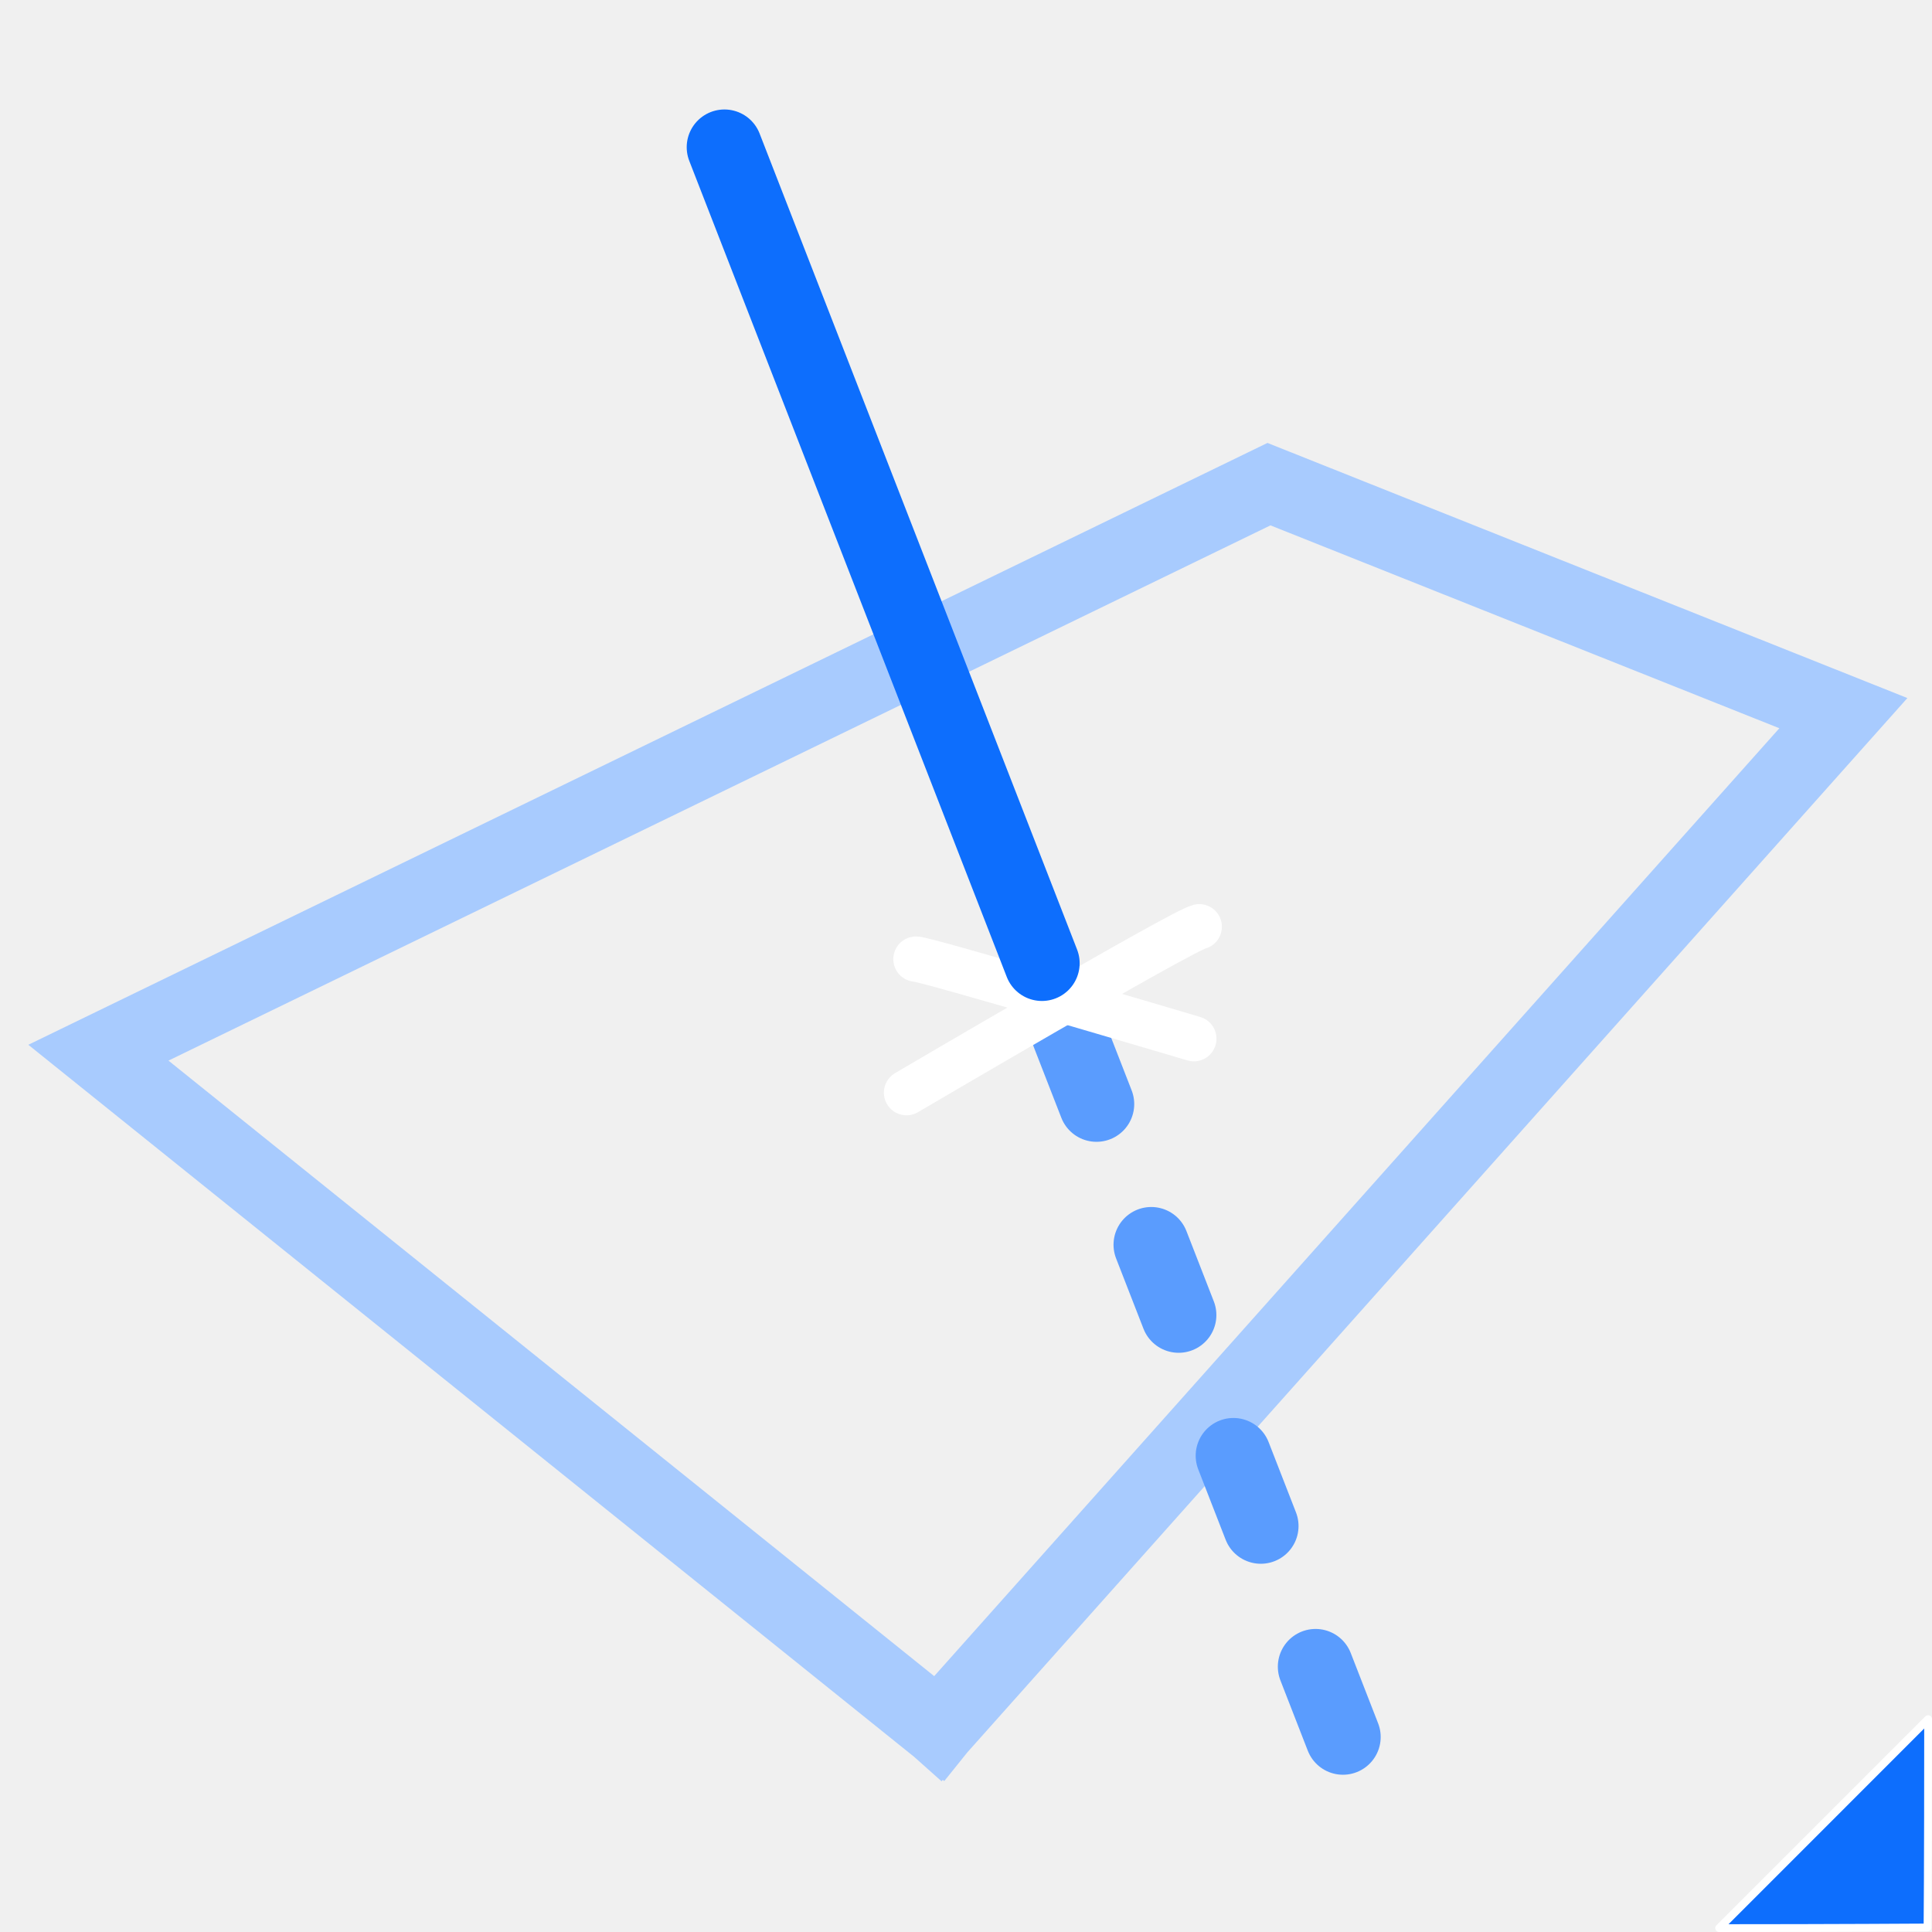
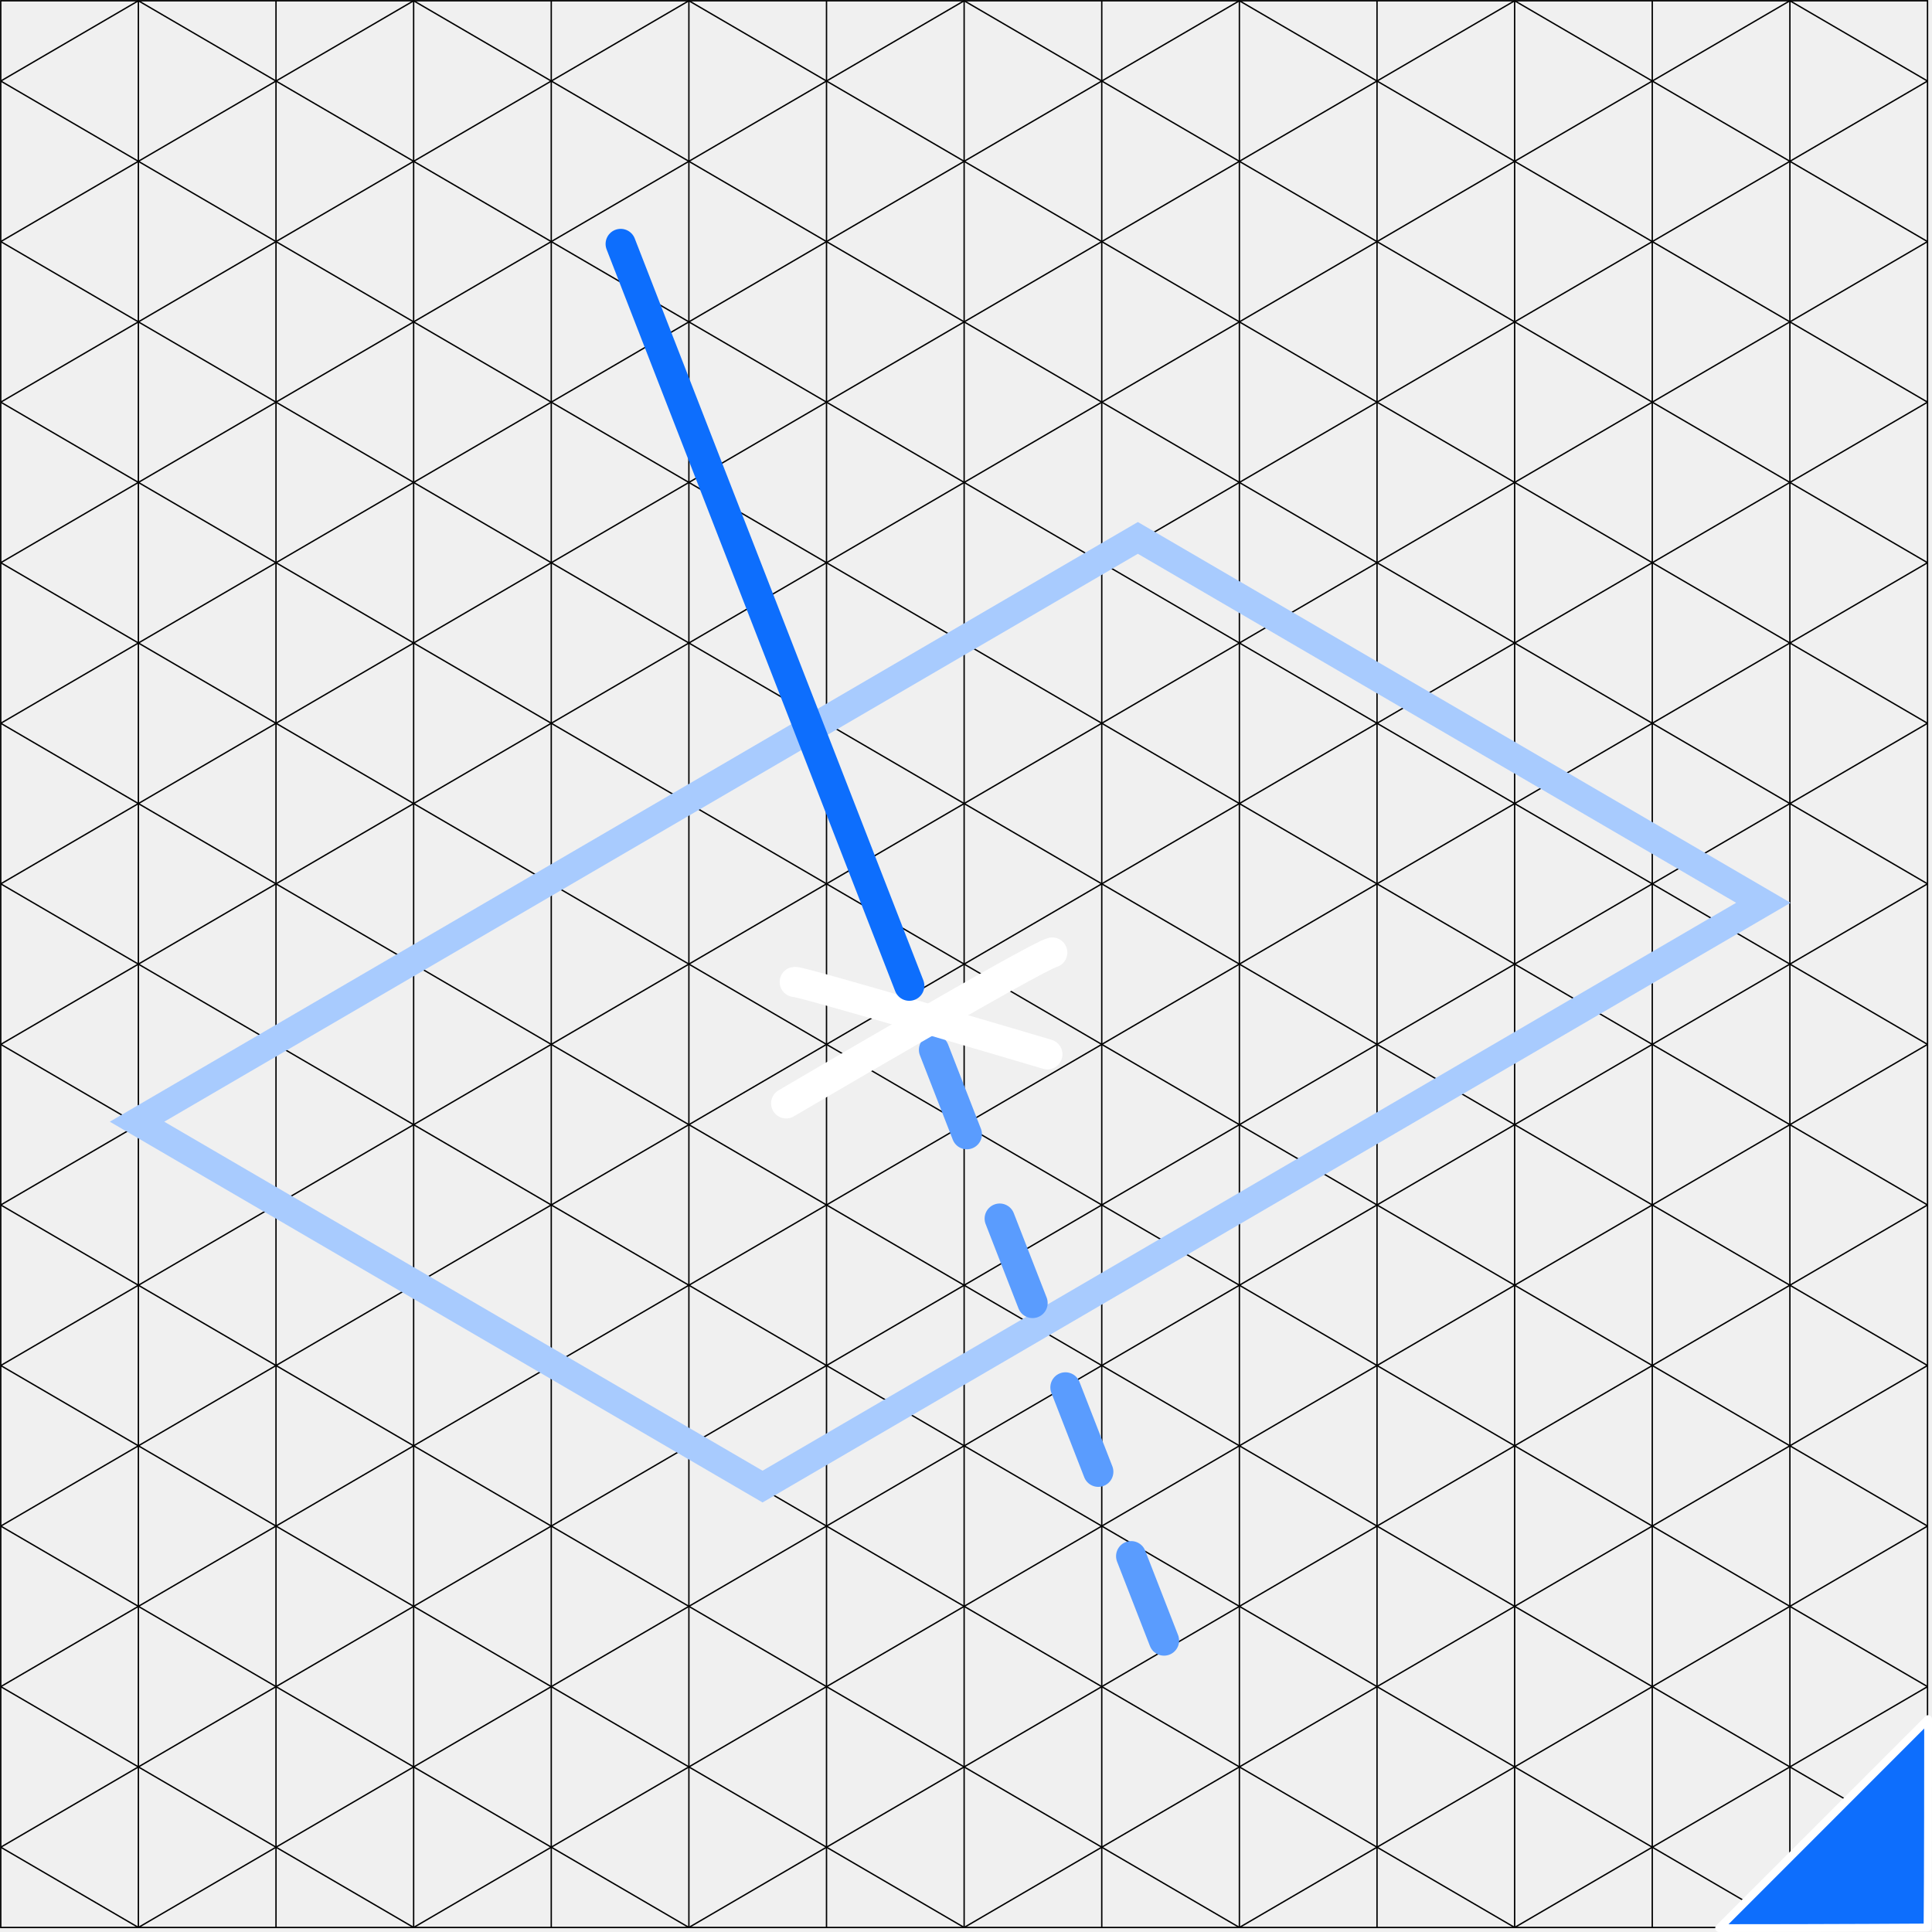
<svg xmlns="http://www.w3.org/2000/svg" width="128" height="128" viewBox="0 0 128 128" version="1.1" id="svg1">
  <defs id="defs1" />
+   <g id="g1137" style="display:inline">
+     <g id="g1097" transform="matrix(0.911807,0,0,0.9212333,0.05,0.05)">
+       <path style="fill:none;stroke:#000000;stroke-width:0.1" d="M 10,0 V 138.564" id="path1085" />
+       <path style="fill:none;stroke:#000000;stroke-width:0.1" d="M 20,0 V 138.564" id="path1086" />
+       <path style="fill:none;stroke:#000000;stroke-width:0.1" d="M 30,0 V 138.564" id="path1087" />
+       <path style="fill:none;stroke:#000000;stroke-width:0.1" d="M 40,0 V 138.564" id="path1088" />
+       <path style="fill:none;stroke:#000000;stroke-width:0.1" d="M 50,0 V 138.564" id="path1089" />
+       <path style="fill:none;stroke:#000000;stroke-width:0.1" d="M 60,0 V 138.564" id="path1090" />
+       <path style="fill:none;stroke:#000000;stroke-width:0.1" d="M 70,0 V 138.564" id="path1091" />
+       <path style="fill:none;stroke:#000000;stroke-width:0.1" d="M 80,0 V 138.564" id="path1092" />
+       <path style="fill:none;stroke:#000000;stroke-width:0.1" d="M 90,0 V 138.564" id="path1093" />
+       <path style="fill:none;stroke:#000000;stroke-width:0.1" d="M 100,0 V 138.564" id="path1094" />
+       <path style="fill:none;stroke:#000000;stroke-width:0.1" d="M 110,0 V 138.564" id="path1095" />
+       <path style="fill:none;stroke:#000000;stroke-width:0.1" d="M 120,0 V 138.564" id="path1096" />
+       <path style="fill:none;stroke:#000000;stroke-width:0.1" d="M 130,0 V 138.564" id="path1097" />
+     </g>
+     <path style="fill:none;stroke:#000000;stroke-width:0.1" d="M 10,138.564 0,132.791" id="path1098" transform="matrix(0.911807,0,0,0.9212333,0.05,0.05)" />
+     <path style="fill:none;stroke:#000000;stroke-width:0.1" d="M 30,138.564 0,121.244" id="path1099" transform="matrix(0.911807,0,0,0.9212333,0.05,0.05)" />
+     <path style="fill:none;stroke:#000000;stroke-width:0.1" d="M 50,138.564 0,109.697" id="path1100" transform="matrix(0.911807,0,0,0.9212333,0.05,0.05)" />
+     <path style="fill:none;stroke:#000000;stroke-width:0.1" d="M 70,138.564 0,98.15" id="path1101" transform="matrix(0.911807,0,0,0.9212333,0.05,0.05)" />
+     <path style="fill:none;stroke:#000000;stroke-width:0.1" d="M 90,138.564 0,86.603" id="path1102" transform="matrix(0.911807,0,0,0.9212333,0.05,0.05)" />
+     <path style="fill:none;stroke:#000000;stroke-width:0.1" d="M 110,138.564 0,75.056" id="path1103" transform="matrix(0.911807,0,0,0.9212333,0.05,0.05)" />
+     <path style="fill:none;stroke:#000000;stroke-width:0.1" d="M 130,138.564 0,63.509" id="path1104" transform="matrix(0.911807,0,0,0.9212333,0.05,0.05)" />
+     <path style="fill:none;stroke:#000000;stroke-width:0.1" d="M 140,132.791 0,51.962" id="path1105" transform="matrix(0.911807,0,0,0.9212333,0.05,0.05)" />
+     <path style="fill:none;stroke:#000000;stroke-width:0.1" d="M 140,121.244 0,40.414" id="path1106" transform="matrix(0.911807,0,0,0.9212333,0.05,0.05)" />
+     <path style="fill:none;stroke:#000000;stroke-width:0.1" d="M 140,109.697 0,28.867" id="path1107" transform="matrix(0.911807,0,0,0.9212333,0.05,0.05)" />
+     <path style="fill:none;stroke:#000000;stroke-width:0.1" d="M 140,98.15 0,17.32" id="path1108" transform="matrix(0.911807,0,0,0.9212333,0.05,0.05)" />
+     <path style="fill:none;stroke:#000000;stroke-width:0.1" d="M 140,86.603 0,5.774" id="path1109" transform="matrix(0.911807,0,0,0.9212333,0.05,0.05)" />
+     <path style="fill:none;stroke:#000000;stroke-width:0.1" d="M 140,75.056 10,0" id="path1110" transform="matrix(0.911807,0,0,0.9212333,0.05,0.05)" />
+     <path style="fill:none;stroke:#000000;stroke-width:0.1" d="M 140,63.509 30,0" id="path1111" transform="matrix(0.911807,0,0,0.9212333,0.05,0.05)" />
+     <path style="fill:none;stroke:#000000;stroke-width:0.1" d="M 140,51.962 50,0" id="path1112" transform="matrix(0.911807,0,0,0.9212333,0.05,0.05)" />
+     <path style="fill:none;stroke:#000000;stroke-width:0.1" d="M 140,40.414 70,0" id="path1113" transform="matrix(0.911807,0,0,0.9212333,0.05,0.05)" />
+     <path style="fill:none;stroke:#000000;stroke-width:0.1" d="M 140,28.867 90,0" id="path1114" transform="matrix(0.911807,0,0,0.9212333,0.05,0.05)" />
+     <path style="fill:none;stroke:#000000;stroke-width:0.1" d="M 140,17.32 110,0" id="path1115" transform="matrix(0.911807,0,0,0.9212333,0.05,0.05)" />
+     <path style="fill:none;stroke:#000000;stroke-width:0.1" d="M 140,5.774 130,0" id="path1116" transform="matrix(0.911807,0,0,0.9212333,0.05,0.05)" />
+     <g id="g1116" transform="matrix(0.911807,0,0,0.9212333,0.05,0.05)" />
+     <g id="g1135" transform="matrix(0.911807,0,0,0.9212333,0.05,0.05)">
+       <path style="fill:none;stroke:#000000;stroke-width:0.1" d="m 130,138.564 10,-5.773" id="path1117" />
+       <path style="fill:none;stroke:#000000;stroke-width:0.1" d="m 110,138.564 30,-17.32" id="path1118" />
+       <path style="fill:none;stroke:#000000;stroke-width:0.1" d="m 90,138.564 50,-28.867" id="path1119" />
+       <path style="fill:none;stroke:#000000;stroke-width:0.1" d="M 70,138.564 140,98.15" id="path1120" />
+       <path style="fill:none;stroke:#000000;stroke-width:0.1" d="M 50,138.564 140,86.603" id="path1121" />
+       <path style="fill:none;stroke:#000000;stroke-width:0.1" d="M 30,138.564 140,75.056" id="path1122" />
+       <path style="fill:none;stroke:#000000;stroke-width:0.1" d="M 10,138.564 140,63.509" id="path1123" />
+       <path style="fill:none;stroke:#000000;stroke-width:0.1" d="M 0,132.791 140,51.962" id="path1124" />
+       <path style="fill:none;stroke:#000000;stroke-width:0.1" d="M 0,121.244 140,40.414" id="path1125" />
+       <path style="fill:none;stroke:#000000;stroke-width:0.1" d="M 0,109.697 140,28.867" id="path1126" />
+       <path style="fill:none;stroke:#000000;stroke-width:0.1" d="M 0,98.15 140,17.32" id="path1127" />
+       <path style="fill:none;stroke:#000000;stroke-width:0.1" d="M 0,86.603 140,5.774" id="path1128" />
+       <path style="fill:none;stroke:#000000;stroke-width:0.1" d="M 0,75.056 130,0" id="path1129" />
+       <path style="fill:none;stroke:#000000;stroke-width:0.1" d="M 0,63.509 110,0" id="path1130" />
+       <path style="fill:none;stroke:#000000;stroke-width:0.1" d="M 0,51.962 90,0" id="path1131" />
+       <path style="fill:none;stroke:#000000;stroke-width:0.1" d="M 0,40.414 70,0" id="path1132" />
+       <path style="fill:none;stroke:#000000;stroke-width:0.1" d="M 0,28.867 50,0" id="path1133" />
+       <path style="fill:none;stroke:#000000;stroke-width:0.1" d="M 0,17.32 30,0" id="path1134" />
+       <path style="fill:none;stroke:#000000;stroke-width:0.1" d="M 0,5.774 10,0" id="path1135" />
+     </g>
+     <rect x="0" y="0" width="140" height="138.564" style="fill:none;stroke:#000000;stroke-width:0.1" id="rect1135" transform="matrix(0.911807,0,0,0.9212333,0.05,0.05)" />
+     <g transform="matrix(0.911807,0,0,0.9212333,0.05,0.05)" id="g1136" />
+   </g>
  <g id="layer1" style="display:inline">
    <path style="fill:#0d6efd;fill-opacity:1;stroke:#ffffff;stroke-width:0.515;stroke-linecap:round;stroke-linejoin:round;stroke-miterlimit:0;stroke-dasharray:none;stroke-opacity:1;paint-order:normal" d="m 127.742,113.894 c -7.2,7.2 1.471,-1.467 -13.845,13.848 7.586,0 13.806,-0.042 13.806,-0.042 0,0 0.039,-3.57 0.039,-13.806 z" id="path7" />
  </g>
-   <path style="fill:none;stroke:#a8cbfe;stroke-width:5;stroke-linecap:square;stroke-linejoin:miter;stroke-dasharray:none;stroke-opacity:1" d="M 62.178,114.485 6.519,69.744 84.072,32.076 122.128,47.248 62.178,114.485" id="path1" />
-   <g id="layer3">
-     <path style="fill:none;stroke:#5a9cfe;stroke-width:5;stroke-linecap:round;stroke-linejoin:miter;stroke-dasharray:5,10;stroke-dashoffset:0;stroke-opacity:1" d="M 70.831,68.489 89.267,115.833" id="path9-5" />
-     <path style="fill:none;stroke:#ffffff;stroke-width:3;stroke-linecap:round;stroke-linejoin:miter;stroke-opacity:1;stroke-dasharray:none" d="M 79.453,61.399 C 78.291,61.668 60.059,72.392 60.059,72.392" id="path2" />
-     <path style="fill:none;stroke:#ffffff;stroke-width:3;stroke-linecap:round;stroke-linejoin:miter;stroke-opacity:1;stroke-dasharray:none" d="m 60.684,63.544 c 0.357,-0.089 18.411,5.273 18.411,5.273" id="path3" />
-     <path style="fill:none;stroke:#0d6efd;stroke-width:5;stroke-linecap:round;stroke-linejoin:miter;stroke-dasharray:none;stroke-opacity:1" d="M 47.996,9.753 69.03,63.817" id="path9" />
+   <g id="layer3" transform="matrix(0.9089964,0,0,0.9089964,0.7448964,-3.085372)">
+     <path style="fill:none;stroke:#a8cbfe;stroke-width:2;stroke-linecap:butt;stroke-linejoin:miter;stroke-dasharray:none;stroke-opacity:1" d="M 82.113,42.6 127.703,69.194 54.758,111.744 9.168,85.15 Z" id="path4" />
+     <path style="fill:none;stroke:#5a9cfe;stroke-width:2.2;stroke-linecap:round;stroke-linejoin:miter;stroke-dasharray:6.601, 6.601;stroke-dashoffset:0;stroke-opacity:1" d="m 67.254,79.91 18.435,47.344" id="path9-5" />
+     <path style="fill:none;stroke:#ffffff;stroke-width:2.2;stroke-linecap:round;stroke-linejoin:miter;stroke-dasharray:none;stroke-opacity:1" d="M 75.875,72.82 C 74.713,73.089 56.481,83.813 56.481,83.813" id="path2" />
+     <path style="fill:none;stroke:#ffffff;stroke-width:2.2;stroke-linecap:round;stroke-linejoin:miter;stroke-dasharray:none;stroke-opacity:1" d="m 57.107,74.965 c 0.357,-0.089 18.411,5.273 18.411,5.273" id="path3" />
+     <path style="fill:none;stroke:#0d6efd;stroke-width:2.2;stroke-linecap:round;stroke-linejoin:miter;stroke-dasharray:none;stroke-opacity:1" d="M 44.419,21.174 65.452,75.238" id="path9" />
  </g>
</svg>
